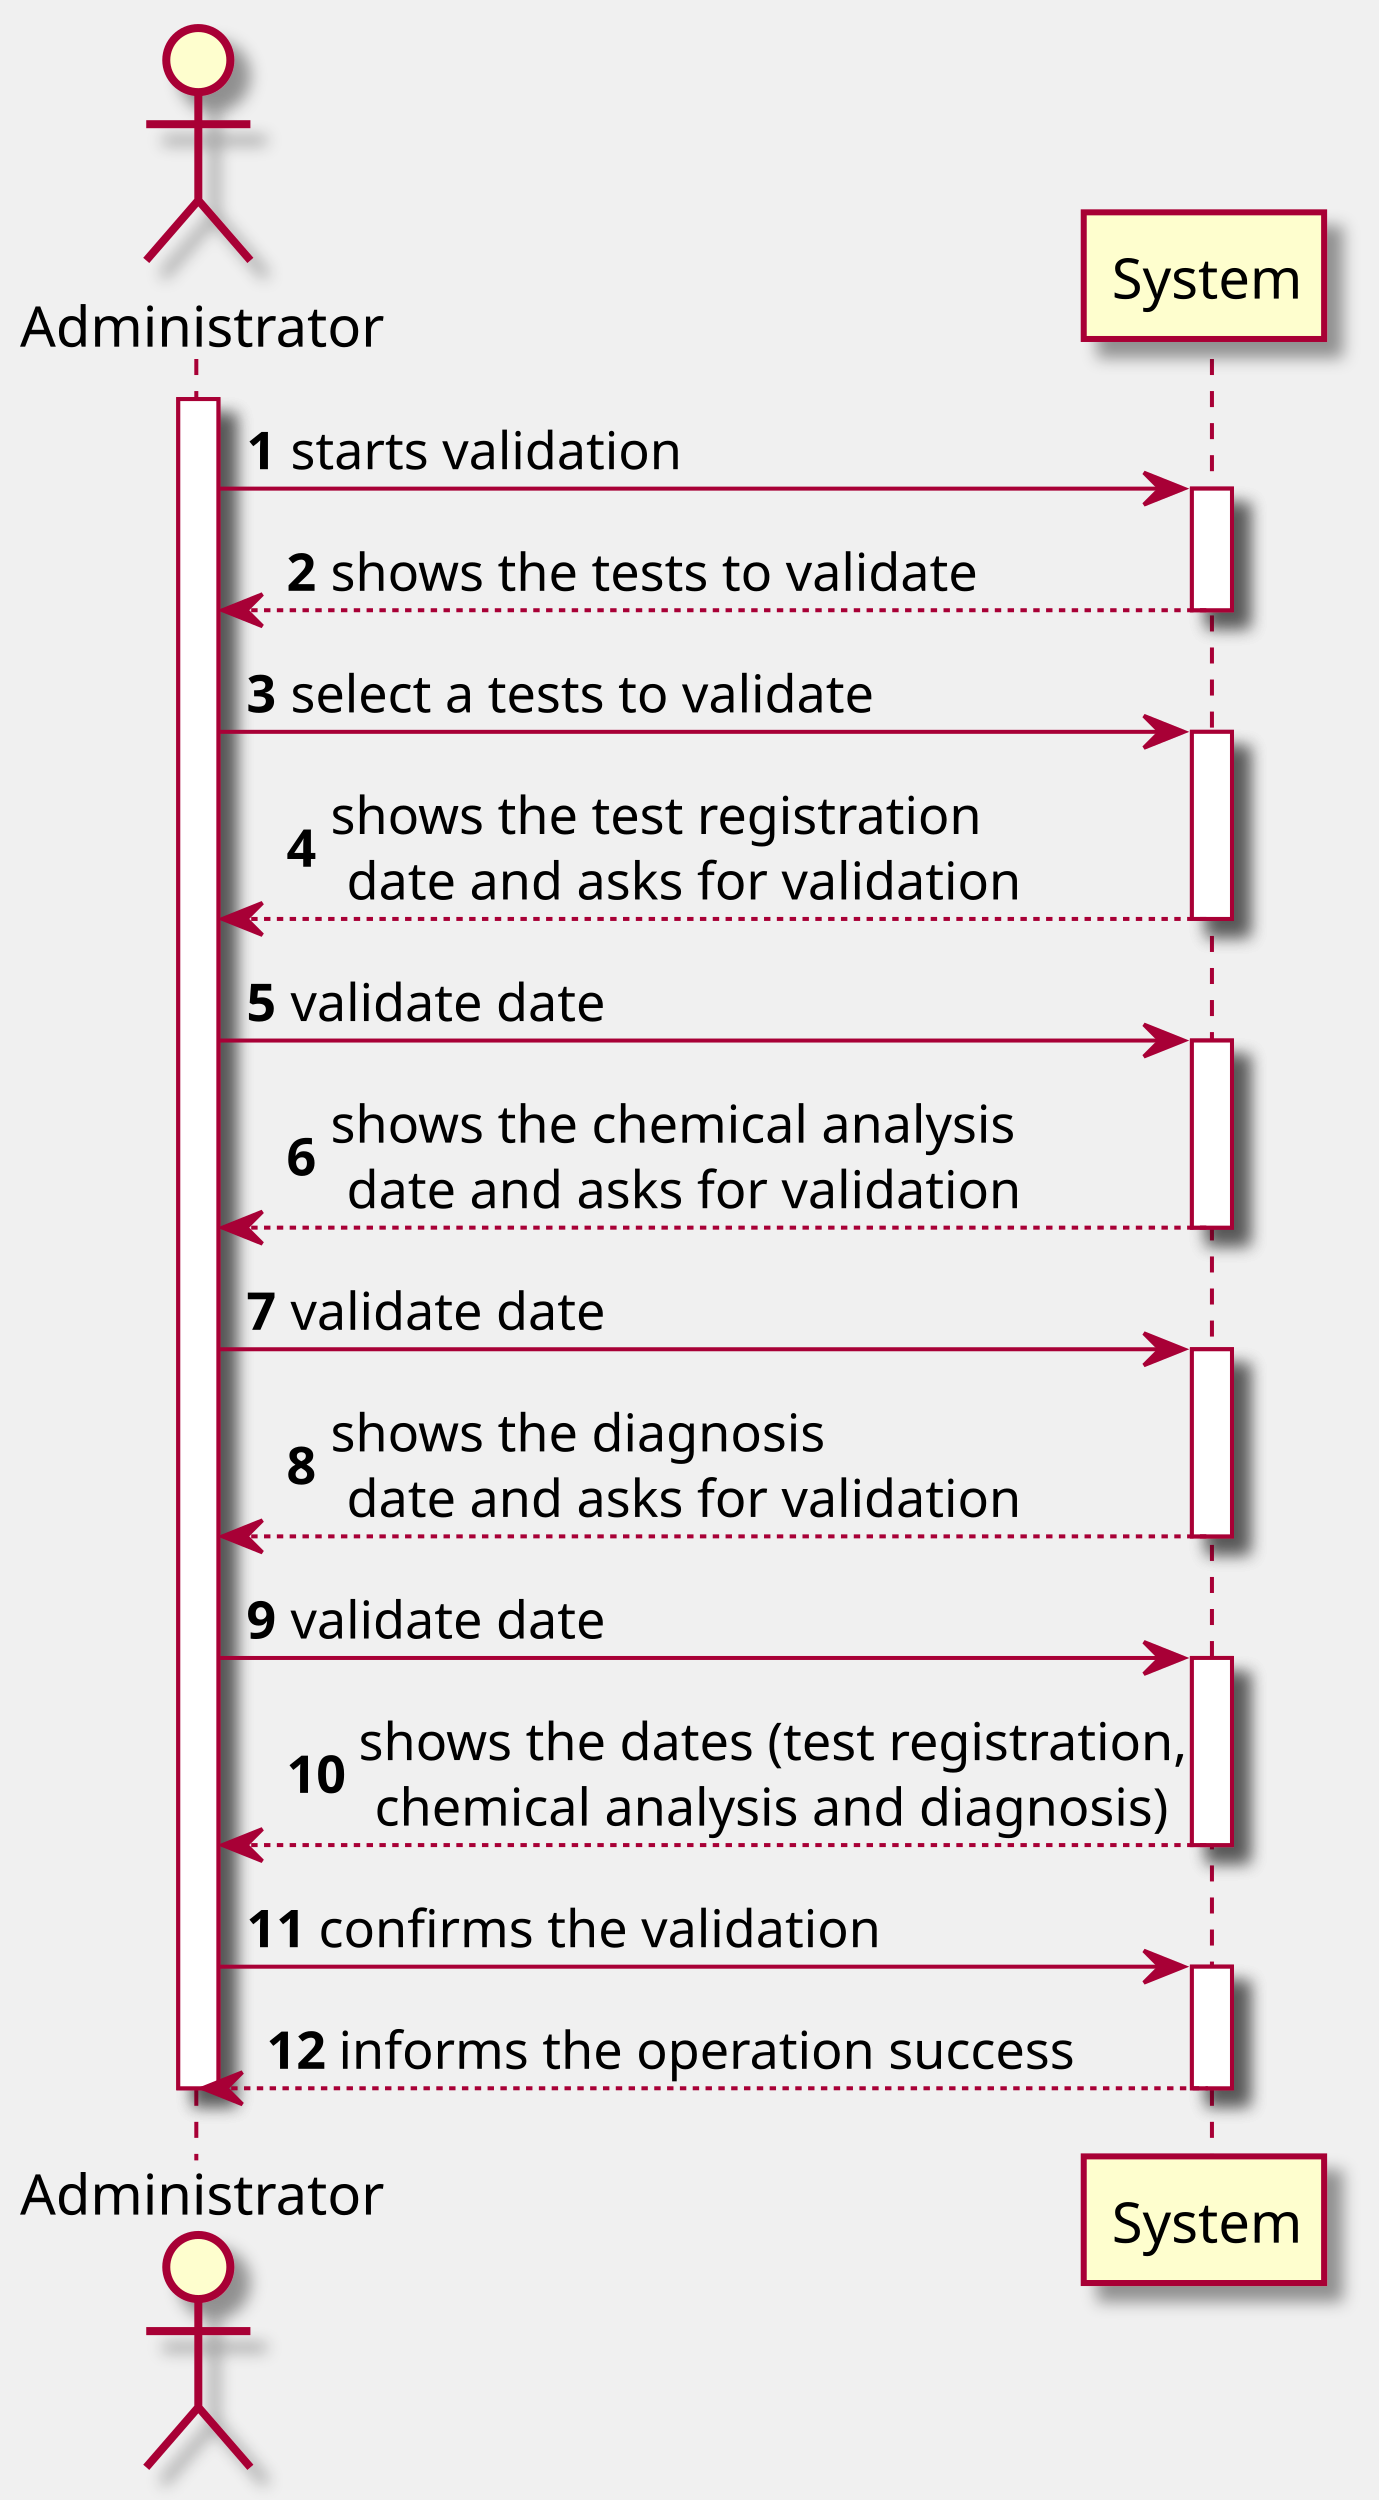
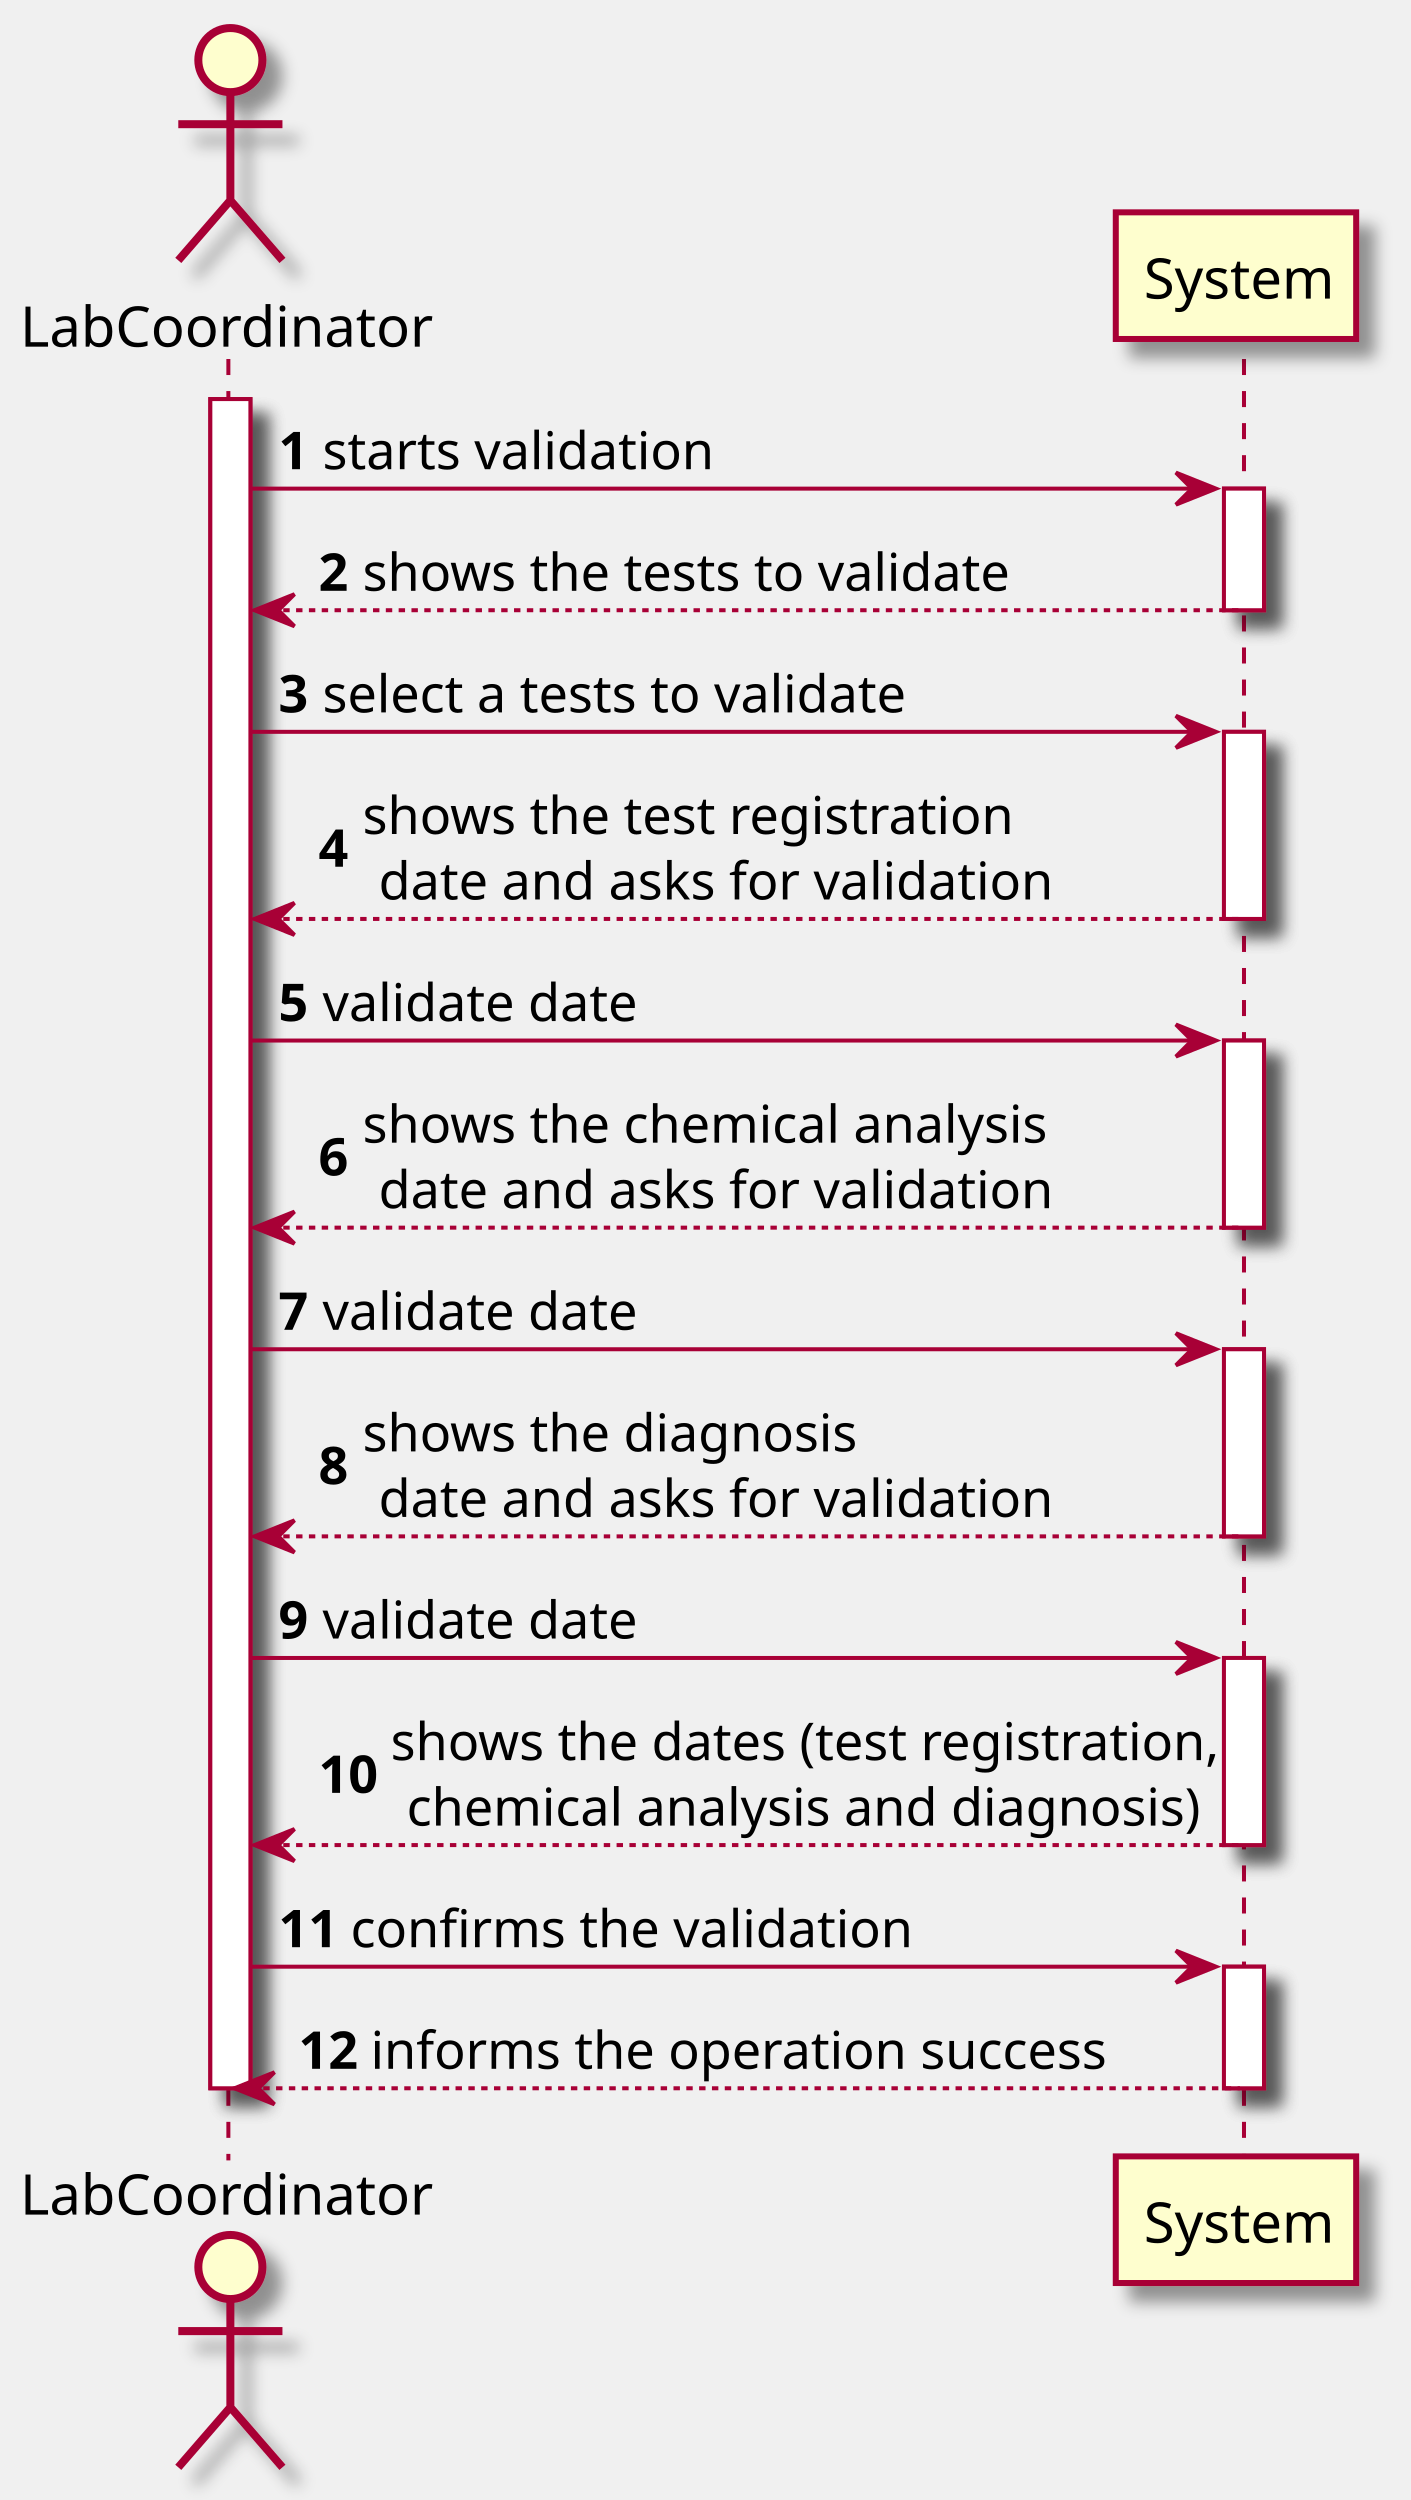
- <svg xmlns="http://www.w3.org/2000/svg" contentScriptType="application/ecmascript" contentStyleType="text/css" height="780px" preserveAspectRatio="none" style="width:430px;height:780px;" version="1.1" viewBox="0 0 430 780" width="430px" zoomAndPan="magnify">
+ <svg xmlns="http://www.w3.org/2000/svg" contentScriptType="application/ecmascript" contentStyleType="text/css" height="780px" preserveAspectRatio="none" style="width:440px;height:780px;" version="1.1" viewBox="0 0 440 780" width="440px" zoomAndPan="magnify">
  <defs>
-     <filter height="300%" id="f19noe1j4vxiqv" width="300%" x="-1" y="-1">
+     <filter height="300%" id="f1i34l2s4cmskv" width="300%" x="-1" y="-1">
      <feGaussianBlur result="blurOut" stdDeviation="2.5" />
      <feColorMatrix in="blurOut" result="blurOut2" type="matrix" values="0 0 0 0 0 0 0 0 0 0 0 0 0 0 0 0 0 0 .4 0" />
      <feOffset dx="5.0" dy="5.0" in="blurOut2" result="blurOut3" />
      <feBlend in="SourceGraphic" in2="blurOut3" mode="normal" />
    </filter>
  </defs>
  <g>
-     <rect fill="#FFFFFF" filter="url(#f19noe1j4vxiqv)" height="527.031" style="stroke:#A80036;stroke-width:1.25;" width="12.5" x="55.625" y="124.512" />
-     <rect fill="#FFFFFF" filter="url(#f19noe1j4vxiqv)" height="37.94" style="stroke:#A80036;stroke-width:1.25;" width="12.5" x="371.875" y="152.451" />
-     <rect fill="#FFFFFF" filter="url(#f19noe1j4vxiqv)" height="58.379" style="stroke:#A80036;stroke-width:1.25;" width="12.5" x="371.875" y="228.33" />
-     <rect fill="#FFFFFF" filter="url(#f19noe1j4vxiqv)" height="58.379" style="stroke:#A80036;stroke-width:1.25;" width="12.5" x="371.875" y="324.648" />
-     <rect fill="#FFFFFF" filter="url(#f19noe1j4vxiqv)" height="58.379" style="stroke:#A80036;stroke-width:1.25;" width="12.5" x="371.875" y="420.967" />
-     <rect fill="#FFFFFF" filter="url(#f19noe1j4vxiqv)" height="58.379" style="stroke:#A80036;stroke-width:1.25;" width="12.5" x="371.875" y="517.285" />
-     <rect fill="#FFFFFF" filter="url(#f19noe1j4vxiqv)" height="37.94" style="stroke:#A80036;stroke-width:1.25;" width="12.5" x="371.875" y="613.604" />
-     <line style="stroke:#A80036;stroke-width:1.25;stroke-dasharray:5.0,5.0;" x1="61.25" x2="61.25" y1="112.012" y2="674.043" />
-     <line style="stroke:#A80036;stroke-width:1.25;stroke-dasharray:5.0,5.0;" x1="378.125" x2="378.125" y1="112.012" y2="674.043" />
-     <text fill="#000000" font-family="sans-serif" font-size="17.5" lengthAdjust="spacing" textLength="103.75" x="6.25" y="108.166">Administrator</text>
-     <ellipse cx="61.875" cy="18.75" fill="#FEFECE" filter="url(#f19noe1j4vxiqv)" rx="10" ry="10" style="stroke:#A80036;stroke-width:2.5;" />
-     <path d="M61.875,28.75 L61.875,62.5 M45.625,38.75 L78.125,38.75 M61.875,62.5 L45.625,81.25 M61.875,62.5 L78.125,81.25 " fill="none" filter="url(#f19noe1j4vxiqv)" style="stroke:#A80036;stroke-width:2.5;" />
-     <text fill="#000000" font-family="sans-serif" font-size="17.5" lengthAdjust="spacing" textLength="103.75" x="6.25" y="690.96">Administrator</text>
-     <ellipse cx="61.875" cy="707.305" fill="#FEFECE" filter="url(#f19noe1j4vxiqv)" rx="10" ry="10" style="stroke:#A80036;stroke-width:2.5;" />
-     <path d="M61.875,717.305 L61.875,751.055 M45.625,727.305 L78.125,727.305 M61.875,751.055 L45.625,769.805 M61.875,751.055 L78.125,769.805 " fill="none" filter="url(#f19noe1j4vxiqv)" style="stroke:#A80036;stroke-width:2.5;" />
-     <rect fill="#FEFECE" filter="url(#f19noe1j4vxiqv)" height="39.512" style="stroke:#A80036;stroke-width:1.875;" width="75" x="338.125" y="66.25" />
-     <text fill="#000000" font-family="sans-serif" font-size="17.5" lengthAdjust="spacing" textLength="57.5" x="346.875" y="93.166">System</text>
-     <rect fill="#FEFECE" filter="url(#f19noe1j4vxiqv)" height="39.512" style="stroke:#A80036;stroke-width:1.875;" width="75" x="338.125" y="672.793" />
-     <text fill="#000000" font-family="sans-serif" font-size="17.5" lengthAdjust="spacing" textLength="57.5" x="346.875" y="699.71">System</text>
-     <rect fill="#FFFFFF" filter="url(#f19noe1j4vxiqv)" height="527.031" style="stroke:#A80036;stroke-width:1.25;" width="12.5" x="55.625" y="124.512" />
-     <rect fill="#FFFFFF" filter="url(#f19noe1j4vxiqv)" height="37.94" style="stroke:#A80036;stroke-width:1.25;" width="12.5" x="371.875" y="152.451" />
-     <rect fill="#FFFFFF" filter="url(#f19noe1j4vxiqv)" height="58.379" style="stroke:#A80036;stroke-width:1.25;" width="12.5" x="371.875" y="228.33" />
-     <rect fill="#FFFFFF" filter="url(#f19noe1j4vxiqv)" height="58.379" style="stroke:#A80036;stroke-width:1.25;" width="12.5" x="371.875" y="324.648" />
-     <rect fill="#FFFFFF" filter="url(#f19noe1j4vxiqv)" height="58.379" style="stroke:#A80036;stroke-width:1.25;" width="12.5" x="371.875" y="420.967" />
-     <rect fill="#FFFFFF" filter="url(#f19noe1j4vxiqv)" height="58.379" style="stroke:#A80036;stroke-width:1.25;" width="12.5" x="371.875" y="517.285" />
-     <rect fill="#FFFFFF" filter="url(#f19noe1j4vxiqv)" height="37.94" style="stroke:#A80036;stroke-width:1.25;" width="12.5" x="371.875" y="613.604" />
-     <polygon fill="#A80036" points="356.875,147.451,369.375,152.451,356.875,157.451,361.875,152.451" style="stroke:#A80036;stroke-width:1.25;" />
-     <line style="stroke:#A80036;stroke-width:1.25;" x1="68.125" x2="364.375" y1="152.451" y2="152.451" />
-     <text fill="#000000" font-family="sans-serif" font-size="16.25" font-weight="bold" lengthAdjust="spacing" textLength="8.75" x="76.875" y="146.381">1</text>
-     <text fill="#000000" font-family="sans-serif" font-size="16.25" lengthAdjust="spacing" textLength="112.5" x="90.625" y="146.381">starts validation</text>
-     <polygon fill="#A80036" points="81.875,185.391,69.375,190.391,81.875,195.391,76.875,190.391" style="stroke:#A80036;stroke-width:1.25;" />
-     <line style="stroke:#A80036;stroke-width:1.25;stroke-dasharray:2.0,2.0;" x1="74.375" x2="376.875" y1="190.391" y2="190.391" />
-     <text fill="#000000" font-family="sans-serif" font-size="16.25" font-weight="bold" lengthAdjust="spacing" textLength="8.75" x="89.375" y="184.32">2</text>
-     <text fill="#000000" font-family="sans-serif" font-size="16.25" lengthAdjust="spacing" textLength="192.5" x="103.125" y="184.32">shows the tests to validate</text>
-     <polygon fill="#A80036" points="356.875,223.33,369.375,228.33,356.875,233.33,361.875,228.33" style="stroke:#A80036;stroke-width:1.25;" />
-     <line style="stroke:#A80036;stroke-width:1.25;" x1="68.125" x2="364.375" y1="228.33" y2="228.33" />
-     <text fill="#000000" font-family="sans-serif" font-size="16.25" font-weight="bold" lengthAdjust="spacing" textLength="8.75" x="76.875" y="222.26">3</text>
-     <text fill="#000000" font-family="sans-serif" font-size="16.25" lengthAdjust="spacing" textLength="176.25" x="90.625" y="222.26">select a tests to validate</text>
-     <polygon fill="#A80036" points="81.875,281.709,69.375,286.709,81.875,291.709,76.875,286.709" style="stroke:#A80036;stroke-width:1.25;" />
-     <line style="stroke:#A80036;stroke-width:1.25;stroke-dasharray:2.0,2.0;" x1="74.375" x2="376.875" y1="286.709" y2="286.709" />
-     <text fill="#000000" font-family="sans-serif" font-size="16.25" font-weight="bold" lengthAdjust="spacing" textLength="8.75" x="89.375" y="270.419">4</text>
-     <text fill="#000000" font-family="sans-serif" font-size="16.25" lengthAdjust="spacing" textLength="191.25" x="103.125" y="260.199">shows the test registration</text>
-     <text fill="#000000" font-family="sans-serif" font-size="16.25" lengthAdjust="spacing" textLength="196.25" x="108.125" y="280.638">date and asks for validation</text>
-     <polygon fill="#A80036" points="356.875,319.648,369.375,324.648,356.875,329.648,361.875,324.648" style="stroke:#A80036;stroke-width:1.25;" />
-     <line style="stroke:#A80036;stroke-width:1.25;" x1="68.125" x2="364.375" y1="324.648" y2="324.648" />
-     <text fill="#000000" font-family="sans-serif" font-size="16.25" font-weight="bold" lengthAdjust="spacing" textLength="8.75" x="76.875" y="318.578">5</text>
-     <text fill="#000000" font-family="sans-serif" font-size="16.25" lengthAdjust="spacing" textLength="90" x="90.625" y="318.578">validate date</text>
-     <polygon fill="#A80036" points="81.875,378.027,69.375,383.027,81.875,388.027,76.875,383.027" style="stroke:#A80036;stroke-width:1.25;" />
-     <line style="stroke:#A80036;stroke-width:1.25;stroke-dasharray:2.0,2.0;" x1="74.375" x2="376.875" y1="383.027" y2="383.027" />
-     <text fill="#000000" font-family="sans-serif" font-size="16.25" font-weight="bold" lengthAdjust="spacing" textLength="8.75" x="89.375" y="366.737">6</text>
-     <text fill="#000000" font-family="sans-serif" font-size="16.25" lengthAdjust="spacing" textLength="208.75" x="103.125" y="356.517">shows the chemical analysis</text>
-     <text fill="#000000" font-family="sans-serif" font-size="16.25" lengthAdjust="spacing" textLength="196.25" x="108.125" y="376.957">date and asks for validation</text>
-     <polygon fill="#A80036" points="356.875,415.967,369.375,420.967,356.875,425.967,361.875,420.967" style="stroke:#A80036;stroke-width:1.25;" />
-     <line style="stroke:#A80036;stroke-width:1.25;" x1="68.125" x2="364.375" y1="420.967" y2="420.967" />
-     <text fill="#000000" font-family="sans-serif" font-size="16.25" font-weight="bold" lengthAdjust="spacing" textLength="8.75" x="76.875" y="414.896">7</text>
-     <text fill="#000000" font-family="sans-serif" font-size="16.25" lengthAdjust="spacing" textLength="90" x="90.625" y="414.896">validate date</text>
-     <polygon fill="#A80036" points="81.875,474.346,69.375,479.346,81.875,484.346,76.875,479.346" style="stroke:#A80036;stroke-width:1.25;" />
-     <line style="stroke:#A80036;stroke-width:1.25;stroke-dasharray:2.0,2.0;" x1="74.375" x2="376.875" y1="479.346" y2="479.346" />
-     <text fill="#000000" font-family="sans-serif" font-size="16.25" font-weight="bold" lengthAdjust="spacing" textLength="8.75" x="89.375" y="463.055">8</text>
-     <text fill="#000000" font-family="sans-serif" font-size="16.25" lengthAdjust="spacing" textLength="147.5" x="103.125" y="452.836">shows the diagnosis</text>
-     <text fill="#000000" font-family="sans-serif" font-size="16.25" lengthAdjust="spacing" textLength="196.25" x="108.125" y="473.275">date and asks for validation</text>
-     <polygon fill="#A80036" points="356.875,512.285,369.375,517.285,356.875,522.285,361.875,517.285" style="stroke:#A80036;stroke-width:1.25;" />
-     <line style="stroke:#A80036;stroke-width:1.25;" x1="68.125" x2="364.375" y1="517.285" y2="517.285" />
-     <text fill="#000000" font-family="sans-serif" font-size="16.25" font-weight="bold" lengthAdjust="spacing" textLength="8.75" x="76.875" y="511.215">9</text>
-     <text fill="#000000" font-family="sans-serif" font-size="16.25" lengthAdjust="spacing" textLength="90" x="90.625" y="511.215">validate date</text>
-     <polygon fill="#A80036" points="81.875,570.664,69.375,575.664,81.875,580.664,76.875,575.664" style="stroke:#A80036;stroke-width:1.25;" />
-     <line style="stroke:#A80036;stroke-width:1.25;stroke-dasharray:2.0,2.0;" x1="74.375" x2="376.875" y1="575.664" y2="575.664" />
-     <text fill="#000000" font-family="sans-serif" font-size="16.25" font-weight="bold" lengthAdjust="spacing" textLength="17.5" x="89.375" y="559.374">10</text>
-     <text fill="#000000" font-family="sans-serif" font-size="16.25" lengthAdjust="spacing" textLength="246.25" x="111.875" y="549.154">shows the dates (test registration,</text>
-     <text fill="#000000" font-family="sans-serif" font-size="16.25" lengthAdjust="spacing" textLength="240" x="116.875" y="569.593">chemical analysis and diagnosis)</text>
-     <polygon fill="#A80036" points="356.875,608.604,369.375,613.604,356.875,618.604,361.875,613.604" style="stroke:#A80036;stroke-width:1.25;" />
-     <line style="stroke:#A80036;stroke-width:1.25;" x1="68.125" x2="364.375" y1="613.604" y2="613.604" />
-     <text fill="#000000" font-family="sans-serif" font-size="16.25" font-weight="bold" lengthAdjust="spacing" textLength="17.5" x="76.875" y="607.533">11</text>
-     <text fill="#000000" font-family="sans-serif" font-size="16.25" lengthAdjust="spacing" textLength="160" x="99.375" y="607.533">confirms the validation</text>
-     <polygon fill="#A80036" points="75.625,646.543,63.125,651.543,75.625,656.543,70.625,651.543" style="stroke:#A80036;stroke-width:1.25;" />
-     <line style="stroke:#A80036;stroke-width:1.25;stroke-dasharray:2.0,2.0;" x1="68.125" x2="376.875" y1="651.543" y2="651.543" />
-     <text fill="#000000" font-family="sans-serif" font-size="16.25" font-weight="bold" lengthAdjust="spacing" textLength="17.5" x="83.125" y="645.472">12</text>
-     <text fill="#000000" font-family="sans-serif" font-size="16.25" lengthAdjust="spacing" textLength="217.5" x="105.625" y="645.472">informs the operation success</text>
+     <rect fill="#FFFFFF" filter="url(#f1i34l2s4cmskv)" height="527.031" style="stroke:#A80036;stroke-width:1.25;" width="12.5" x="65.625" y="124.512" />
+     <rect fill="#FFFFFF" filter="url(#f1i34l2s4cmskv)" height="37.94" style="stroke:#A80036;stroke-width:1.25;" width="12.5" x="381.875" y="152.451" />
+     <rect fill="#FFFFFF" filter="url(#f1i34l2s4cmskv)" height="58.379" style="stroke:#A80036;stroke-width:1.25;" width="12.5" x="381.875" y="228.33" />
+     <rect fill="#FFFFFF" filter="url(#f1i34l2s4cmskv)" height="58.379" style="stroke:#A80036;stroke-width:1.25;" width="12.5" x="381.875" y="324.648" />
+     <rect fill="#FFFFFF" filter="url(#f1i34l2s4cmskv)" height="58.379" style="stroke:#A80036;stroke-width:1.25;" width="12.5" x="381.875" y="420.967" />
+     <rect fill="#FFFFFF" filter="url(#f1i34l2s4cmskv)" height="58.379" style="stroke:#A80036;stroke-width:1.25;" width="12.5" x="381.875" y="517.285" />
+     <rect fill="#FFFFFF" filter="url(#f1i34l2s4cmskv)" height="37.94" style="stroke:#A80036;stroke-width:1.25;" width="12.5" x="381.875" y="613.604" />
+     <line style="stroke:#A80036;stroke-width:1.25;stroke-dasharray:5.0,5.0;" x1="71.25" x2="71.25" y1="112.012" y2="674.043" />
+     <line style="stroke:#A80036;stroke-width:1.25;stroke-dasharray:5.0,5.0;" x1="388.125" x2="388.125" y1="112.012" y2="674.043" />
+     <text fill="#000000" font-family="sans-serif" font-size="17.5" lengthAdjust="spacing" textLength="123.75" x="6.25" y="108.166">LabCoordinator</text>
+     <ellipse cx="71.875" cy="18.75" fill="#FEFECE" filter="url(#f1i34l2s4cmskv)" rx="10" ry="10" style="stroke:#A80036;stroke-width:2.5;" />
+     <path d="M71.875,28.75 L71.875,62.5 M55.625,38.75 L88.125,38.75 M71.875,62.5 L55.625,81.25 M71.875,62.5 L88.125,81.25 " fill="none" filter="url(#f1i34l2s4cmskv)" style="stroke:#A80036;stroke-width:2.5;" />
+     <text fill="#000000" font-family="sans-serif" font-size="17.5" lengthAdjust="spacing" textLength="123.75" x="6.25" y="690.96">LabCoordinator</text>
+     <ellipse cx="71.875" cy="707.305" fill="#FEFECE" filter="url(#f1i34l2s4cmskv)" rx="10" ry="10" style="stroke:#A80036;stroke-width:2.5;" />
+     <path d="M71.875,717.305 L71.875,751.055 M55.625,727.305 L88.125,727.305 M71.875,751.055 L55.625,769.805 M71.875,751.055 L88.125,769.805 " fill="none" filter="url(#f1i34l2s4cmskv)" style="stroke:#A80036;stroke-width:2.5;" />
+     <rect fill="#FEFECE" filter="url(#f1i34l2s4cmskv)" height="39.512" style="stroke:#A80036;stroke-width:1.875;" width="75" x="348.125" y="66.25" />
+     <text fill="#000000" font-family="sans-serif" font-size="17.5" lengthAdjust="spacing" textLength="57.5" x="356.875" y="93.166">System</text>
+     <rect fill="#FEFECE" filter="url(#f1i34l2s4cmskv)" height="39.512" style="stroke:#A80036;stroke-width:1.875;" width="75" x="348.125" y="672.793" />
+     <text fill="#000000" font-family="sans-serif" font-size="17.5" lengthAdjust="spacing" textLength="57.5" x="356.875" y="699.71">System</text>
+     <rect fill="#FFFFFF" filter="url(#f1i34l2s4cmskv)" height="527.031" style="stroke:#A80036;stroke-width:1.25;" width="12.5" x="65.625" y="124.512" />
+     <rect fill="#FFFFFF" filter="url(#f1i34l2s4cmskv)" height="37.94" style="stroke:#A80036;stroke-width:1.25;" width="12.5" x="381.875" y="152.451" />
+     <rect fill="#FFFFFF" filter="url(#f1i34l2s4cmskv)" height="58.379" style="stroke:#A80036;stroke-width:1.25;" width="12.5" x="381.875" y="228.33" />
+     <rect fill="#FFFFFF" filter="url(#f1i34l2s4cmskv)" height="58.379" style="stroke:#A80036;stroke-width:1.25;" width="12.5" x="381.875" y="324.648" />
+     <rect fill="#FFFFFF" filter="url(#f1i34l2s4cmskv)" height="58.379" style="stroke:#A80036;stroke-width:1.25;" width="12.5" x="381.875" y="420.967" />
+     <rect fill="#FFFFFF" filter="url(#f1i34l2s4cmskv)" height="58.379" style="stroke:#A80036;stroke-width:1.25;" width="12.5" x="381.875" y="517.285" />
+     <rect fill="#FFFFFF" filter="url(#f1i34l2s4cmskv)" height="37.94" style="stroke:#A80036;stroke-width:1.25;" width="12.5" x="381.875" y="613.604" />
+     <polygon fill="#A80036" points="366.875,147.451,379.375,152.451,366.875,157.451,371.875,152.451" style="stroke:#A80036;stroke-width:1.25;" />
+     <line style="stroke:#A80036;stroke-width:1.25;" x1="78.125" x2="374.375" y1="152.451" y2="152.451" />
+     <text fill="#000000" font-family="sans-serif" font-size="16.25" font-weight="bold" lengthAdjust="spacing" textLength="8.75" x="86.875" y="146.381">1</text>
+     <text fill="#000000" font-family="sans-serif" font-size="16.25" lengthAdjust="spacing" textLength="112.5" x="100.625" y="146.381">starts validation</text>
+     <polygon fill="#A80036" points="91.875,185.391,79.375,190.391,91.875,195.391,86.875,190.391" style="stroke:#A80036;stroke-width:1.25;" />
+     <line style="stroke:#A80036;stroke-width:1.25;stroke-dasharray:2.0,2.0;" x1="84.375" x2="386.875" y1="190.391" y2="190.391" />
+     <text fill="#000000" font-family="sans-serif" font-size="16.25" font-weight="bold" lengthAdjust="spacing" textLength="8.75" x="99.375" y="184.32">2</text>
+     <text fill="#000000" font-family="sans-serif" font-size="16.25" lengthAdjust="spacing" textLength="192.5" x="113.125" y="184.32">shows the tests to validate</text>
+     <polygon fill="#A80036" points="366.875,223.33,379.375,228.33,366.875,233.33,371.875,228.33" style="stroke:#A80036;stroke-width:1.25;" />
+     <line style="stroke:#A80036;stroke-width:1.25;" x1="78.125" x2="374.375" y1="228.33" y2="228.33" />
+     <text fill="#000000" font-family="sans-serif" font-size="16.25" font-weight="bold" lengthAdjust="spacing" textLength="8.75" x="86.875" y="222.26">3</text>
+     <text fill="#000000" font-family="sans-serif" font-size="16.25" lengthAdjust="spacing" textLength="176.25" x="100.625" y="222.26">select a tests to validate</text>
+     <polygon fill="#A80036" points="91.875,281.709,79.375,286.709,91.875,291.709,86.875,286.709" style="stroke:#A80036;stroke-width:1.25;" />
+     <line style="stroke:#A80036;stroke-width:1.25;stroke-dasharray:2.0,2.0;" x1="84.375" x2="386.875" y1="286.709" y2="286.709" />
+     <text fill="#000000" font-family="sans-serif" font-size="16.25" font-weight="bold" lengthAdjust="spacing" textLength="8.75" x="99.375" y="270.419">4</text>
+     <text fill="#000000" font-family="sans-serif" font-size="16.25" lengthAdjust="spacing" textLength="191.25" x="113.125" y="260.199">shows the test registration</text>
+     <text fill="#000000" font-family="sans-serif" font-size="16.25" lengthAdjust="spacing" textLength="196.25" x="118.125" y="280.638">date and asks for validation</text>
+     <polygon fill="#A80036" points="366.875,319.648,379.375,324.648,366.875,329.648,371.875,324.648" style="stroke:#A80036;stroke-width:1.25;" />
+     <line style="stroke:#A80036;stroke-width:1.25;" x1="78.125" x2="374.375" y1="324.648" y2="324.648" />
+     <text fill="#000000" font-family="sans-serif" font-size="16.25" font-weight="bold" lengthAdjust="spacing" textLength="8.75" x="86.875" y="318.578">5</text>
+     <text fill="#000000" font-family="sans-serif" font-size="16.25" lengthAdjust="spacing" textLength="90" x="100.625" y="318.578">validate date</text>
+     <polygon fill="#A80036" points="91.875,378.027,79.375,383.027,91.875,388.027,86.875,383.027" style="stroke:#A80036;stroke-width:1.25;" />
+     <line style="stroke:#A80036;stroke-width:1.25;stroke-dasharray:2.0,2.0;" x1="84.375" x2="386.875" y1="383.027" y2="383.027" />
+     <text fill="#000000" font-family="sans-serif" font-size="16.25" font-weight="bold" lengthAdjust="spacing" textLength="8.75" x="99.375" y="366.737">6</text>
+     <text fill="#000000" font-family="sans-serif" font-size="16.25" lengthAdjust="spacing" textLength="208.75" x="113.125" y="356.517">shows the chemical analysis</text>
+     <text fill="#000000" font-family="sans-serif" font-size="16.25" lengthAdjust="spacing" textLength="196.25" x="118.125" y="376.957">date and asks for validation</text>
+     <polygon fill="#A80036" points="366.875,415.967,379.375,420.967,366.875,425.967,371.875,420.967" style="stroke:#A80036;stroke-width:1.25;" />
+     <line style="stroke:#A80036;stroke-width:1.25;" x1="78.125" x2="374.375" y1="420.967" y2="420.967" />
+     <text fill="#000000" font-family="sans-serif" font-size="16.25" font-weight="bold" lengthAdjust="spacing" textLength="8.75" x="86.875" y="414.896">7</text>
+     <text fill="#000000" font-family="sans-serif" font-size="16.25" lengthAdjust="spacing" textLength="90" x="100.625" y="414.896">validate date</text>
+     <polygon fill="#A80036" points="91.875,474.346,79.375,479.346,91.875,484.346,86.875,479.346" style="stroke:#A80036;stroke-width:1.25;" />
+     <line style="stroke:#A80036;stroke-width:1.25;stroke-dasharray:2.0,2.0;" x1="84.375" x2="386.875" y1="479.346" y2="479.346" />
+     <text fill="#000000" font-family="sans-serif" font-size="16.25" font-weight="bold" lengthAdjust="spacing" textLength="8.75" x="99.375" y="463.055">8</text>
+     <text fill="#000000" font-family="sans-serif" font-size="16.25" lengthAdjust="spacing" textLength="147.5" x="113.125" y="452.836">shows the diagnosis</text>
+     <text fill="#000000" font-family="sans-serif" font-size="16.25" lengthAdjust="spacing" textLength="196.25" x="118.125" y="473.275">date and asks for validation</text>
+     <polygon fill="#A80036" points="366.875,512.285,379.375,517.285,366.875,522.285,371.875,517.285" style="stroke:#A80036;stroke-width:1.25;" />
+     <line style="stroke:#A80036;stroke-width:1.25;" x1="78.125" x2="374.375" y1="517.285" y2="517.285" />
+     <text fill="#000000" font-family="sans-serif" font-size="16.25" font-weight="bold" lengthAdjust="spacing" textLength="8.75" x="86.875" y="511.215">9</text>
+     <text fill="#000000" font-family="sans-serif" font-size="16.25" lengthAdjust="spacing" textLength="90" x="100.625" y="511.215">validate date</text>
+     <polygon fill="#A80036" points="91.875,570.664,79.375,575.664,91.875,580.664,86.875,575.664" style="stroke:#A80036;stroke-width:1.25;" />
+     <line style="stroke:#A80036;stroke-width:1.25;stroke-dasharray:2.0,2.0;" x1="84.375" x2="386.875" y1="575.664" y2="575.664" />
+     <text fill="#000000" font-family="sans-serif" font-size="16.25" font-weight="bold" lengthAdjust="spacing" textLength="17.5" x="99.375" y="559.374">10</text>
+     <text fill="#000000" font-family="sans-serif" font-size="16.25" lengthAdjust="spacing" textLength="246.25" x="121.875" y="549.154">shows the dates (test registration,</text>
+     <text fill="#000000" font-family="sans-serif" font-size="16.25" lengthAdjust="spacing" textLength="240" x="126.875" y="569.593">chemical analysis and diagnosis)</text>
+     <polygon fill="#A80036" points="366.875,608.604,379.375,613.604,366.875,618.604,371.875,613.604" style="stroke:#A80036;stroke-width:1.25;" />
+     <line style="stroke:#A80036;stroke-width:1.25;" x1="78.125" x2="374.375" y1="613.604" y2="613.604" />
+     <text fill="#000000" font-family="sans-serif" font-size="16.25" font-weight="bold" lengthAdjust="spacing" textLength="17.5" x="86.875" y="607.533">11</text>
+     <text fill="#000000" font-family="sans-serif" font-size="16.25" lengthAdjust="spacing" textLength="160" x="109.375" y="607.533">confirms the validation</text>
+     <polygon fill="#A80036" points="85.625,646.543,73.125,651.543,85.625,656.543,80.625,651.543" style="stroke:#A80036;stroke-width:1.25;" />
+     <line style="stroke:#A80036;stroke-width:1.25;stroke-dasharray:2.0,2.0;" x1="78.125" x2="386.875" y1="651.543" y2="651.543" />
+     <text fill="#000000" font-family="sans-serif" font-size="16.25" font-weight="bold" lengthAdjust="spacing" textLength="17.5" x="93.125" y="645.472">12</text>
+     <text fill="#000000" font-family="sans-serif" font-size="16.25" lengthAdjust="spacing" textLength="217.5" x="115.625" y="645.472">informs the operation success</text>
  </g>
</svg>
